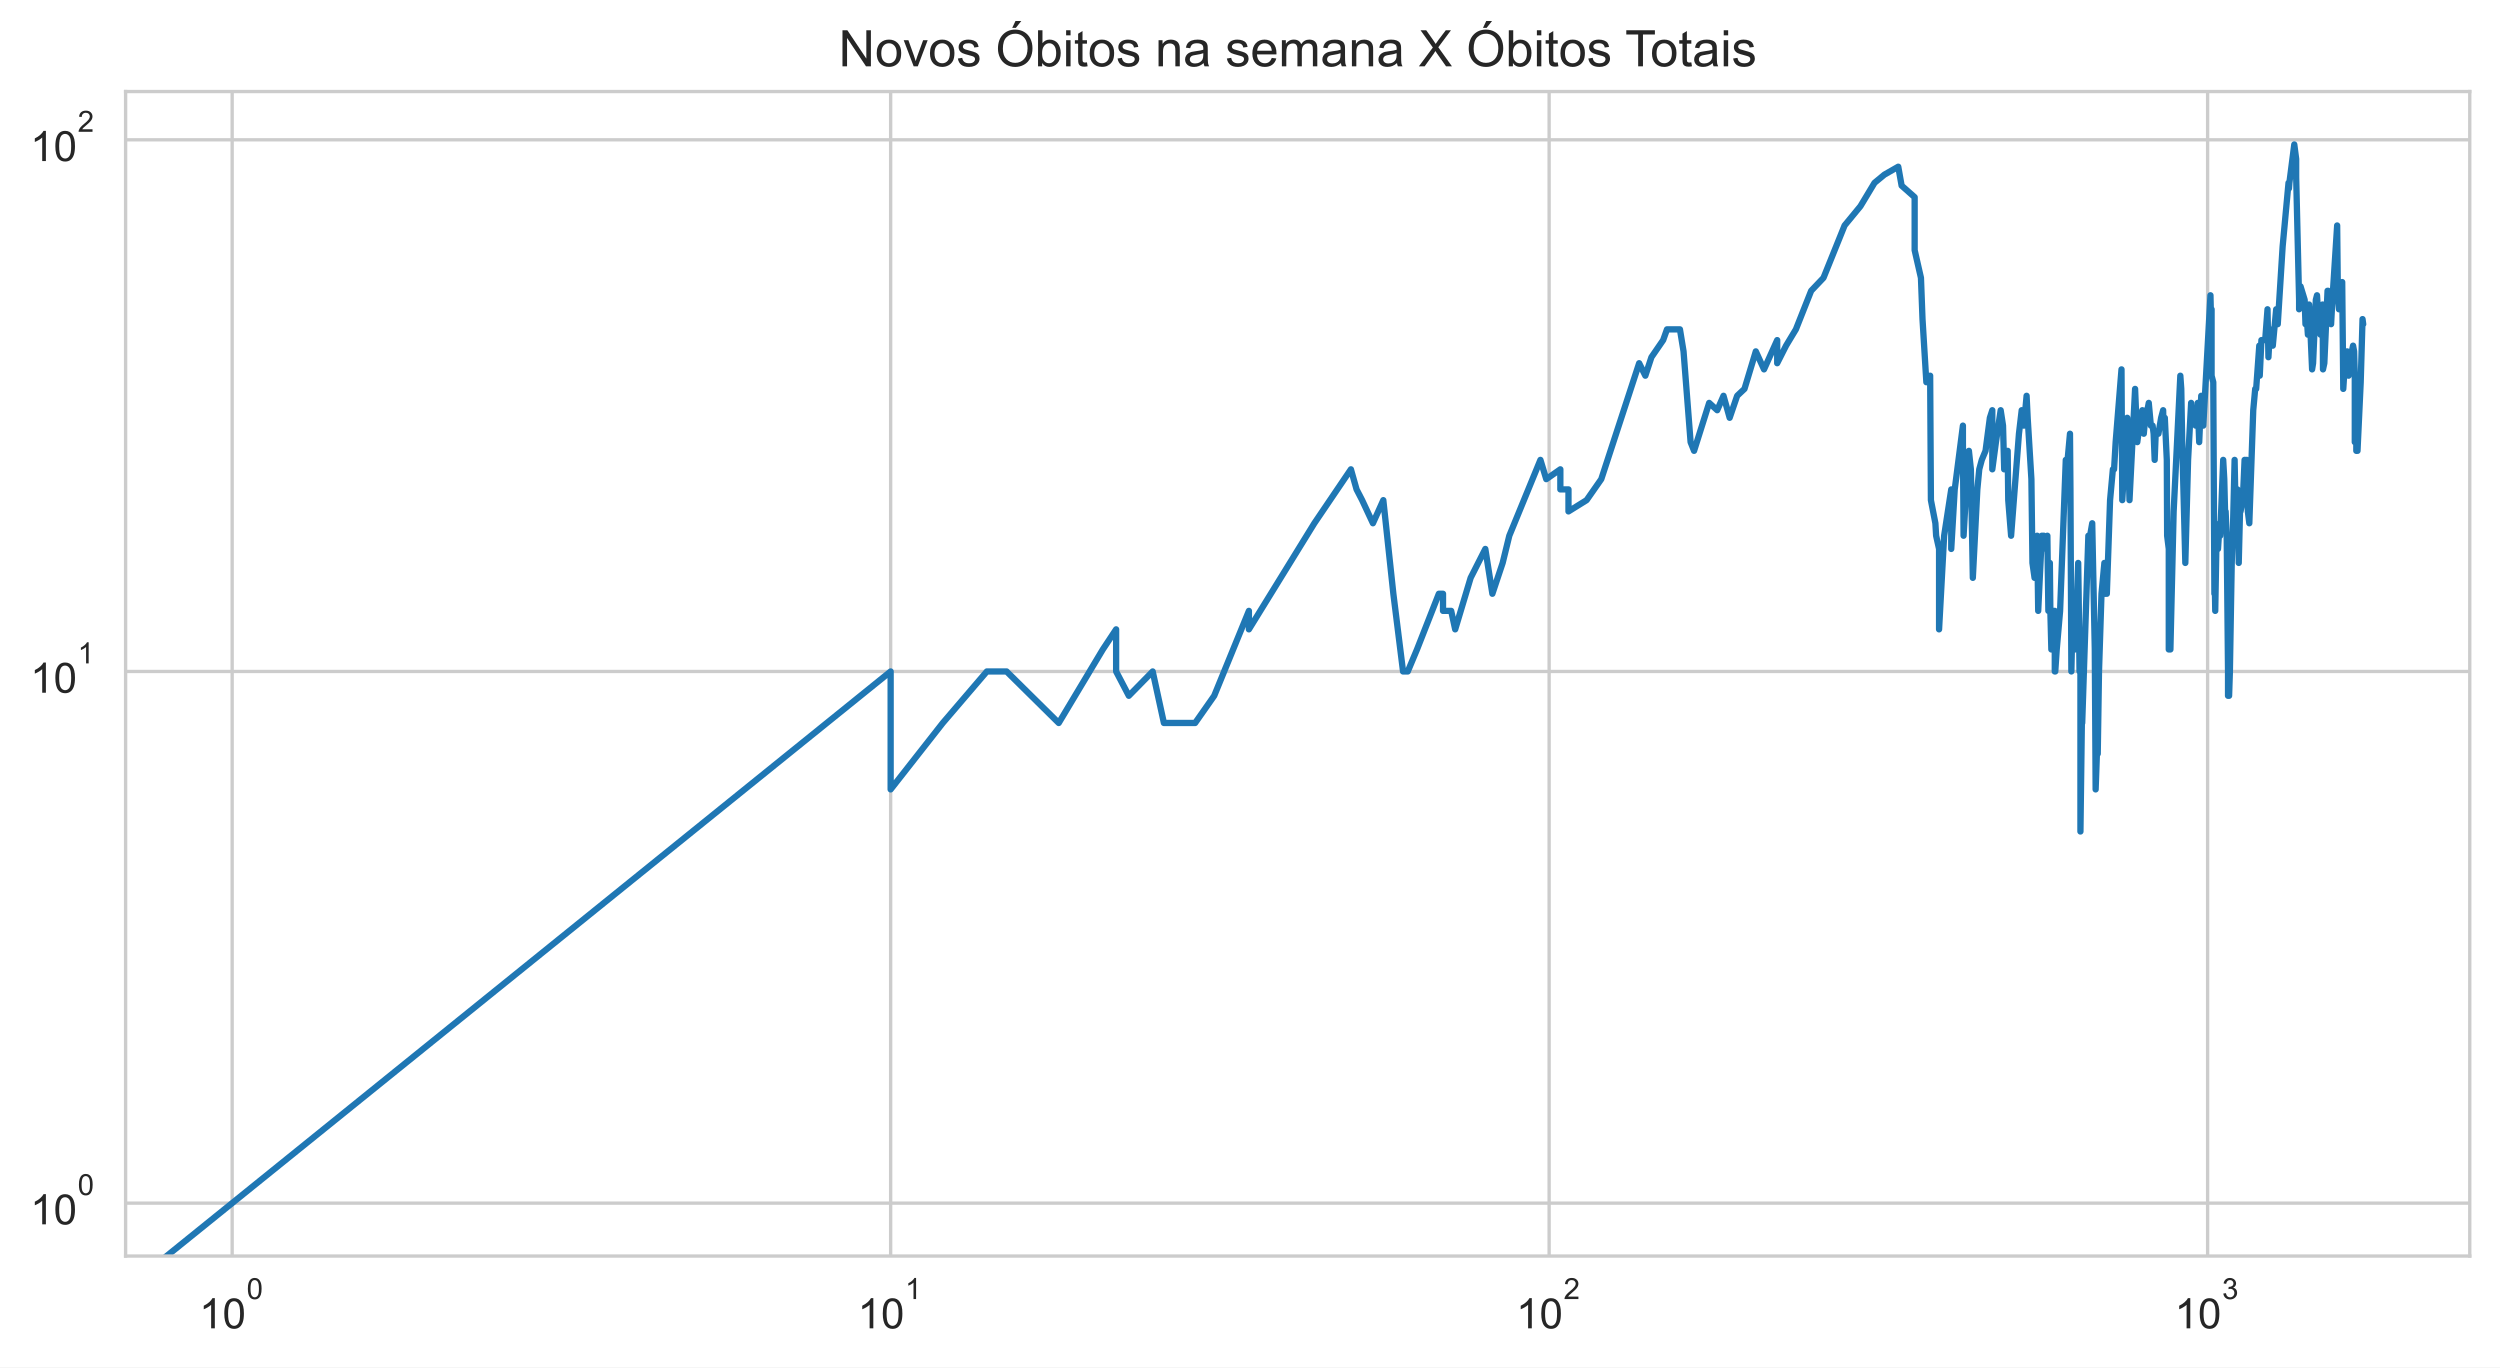
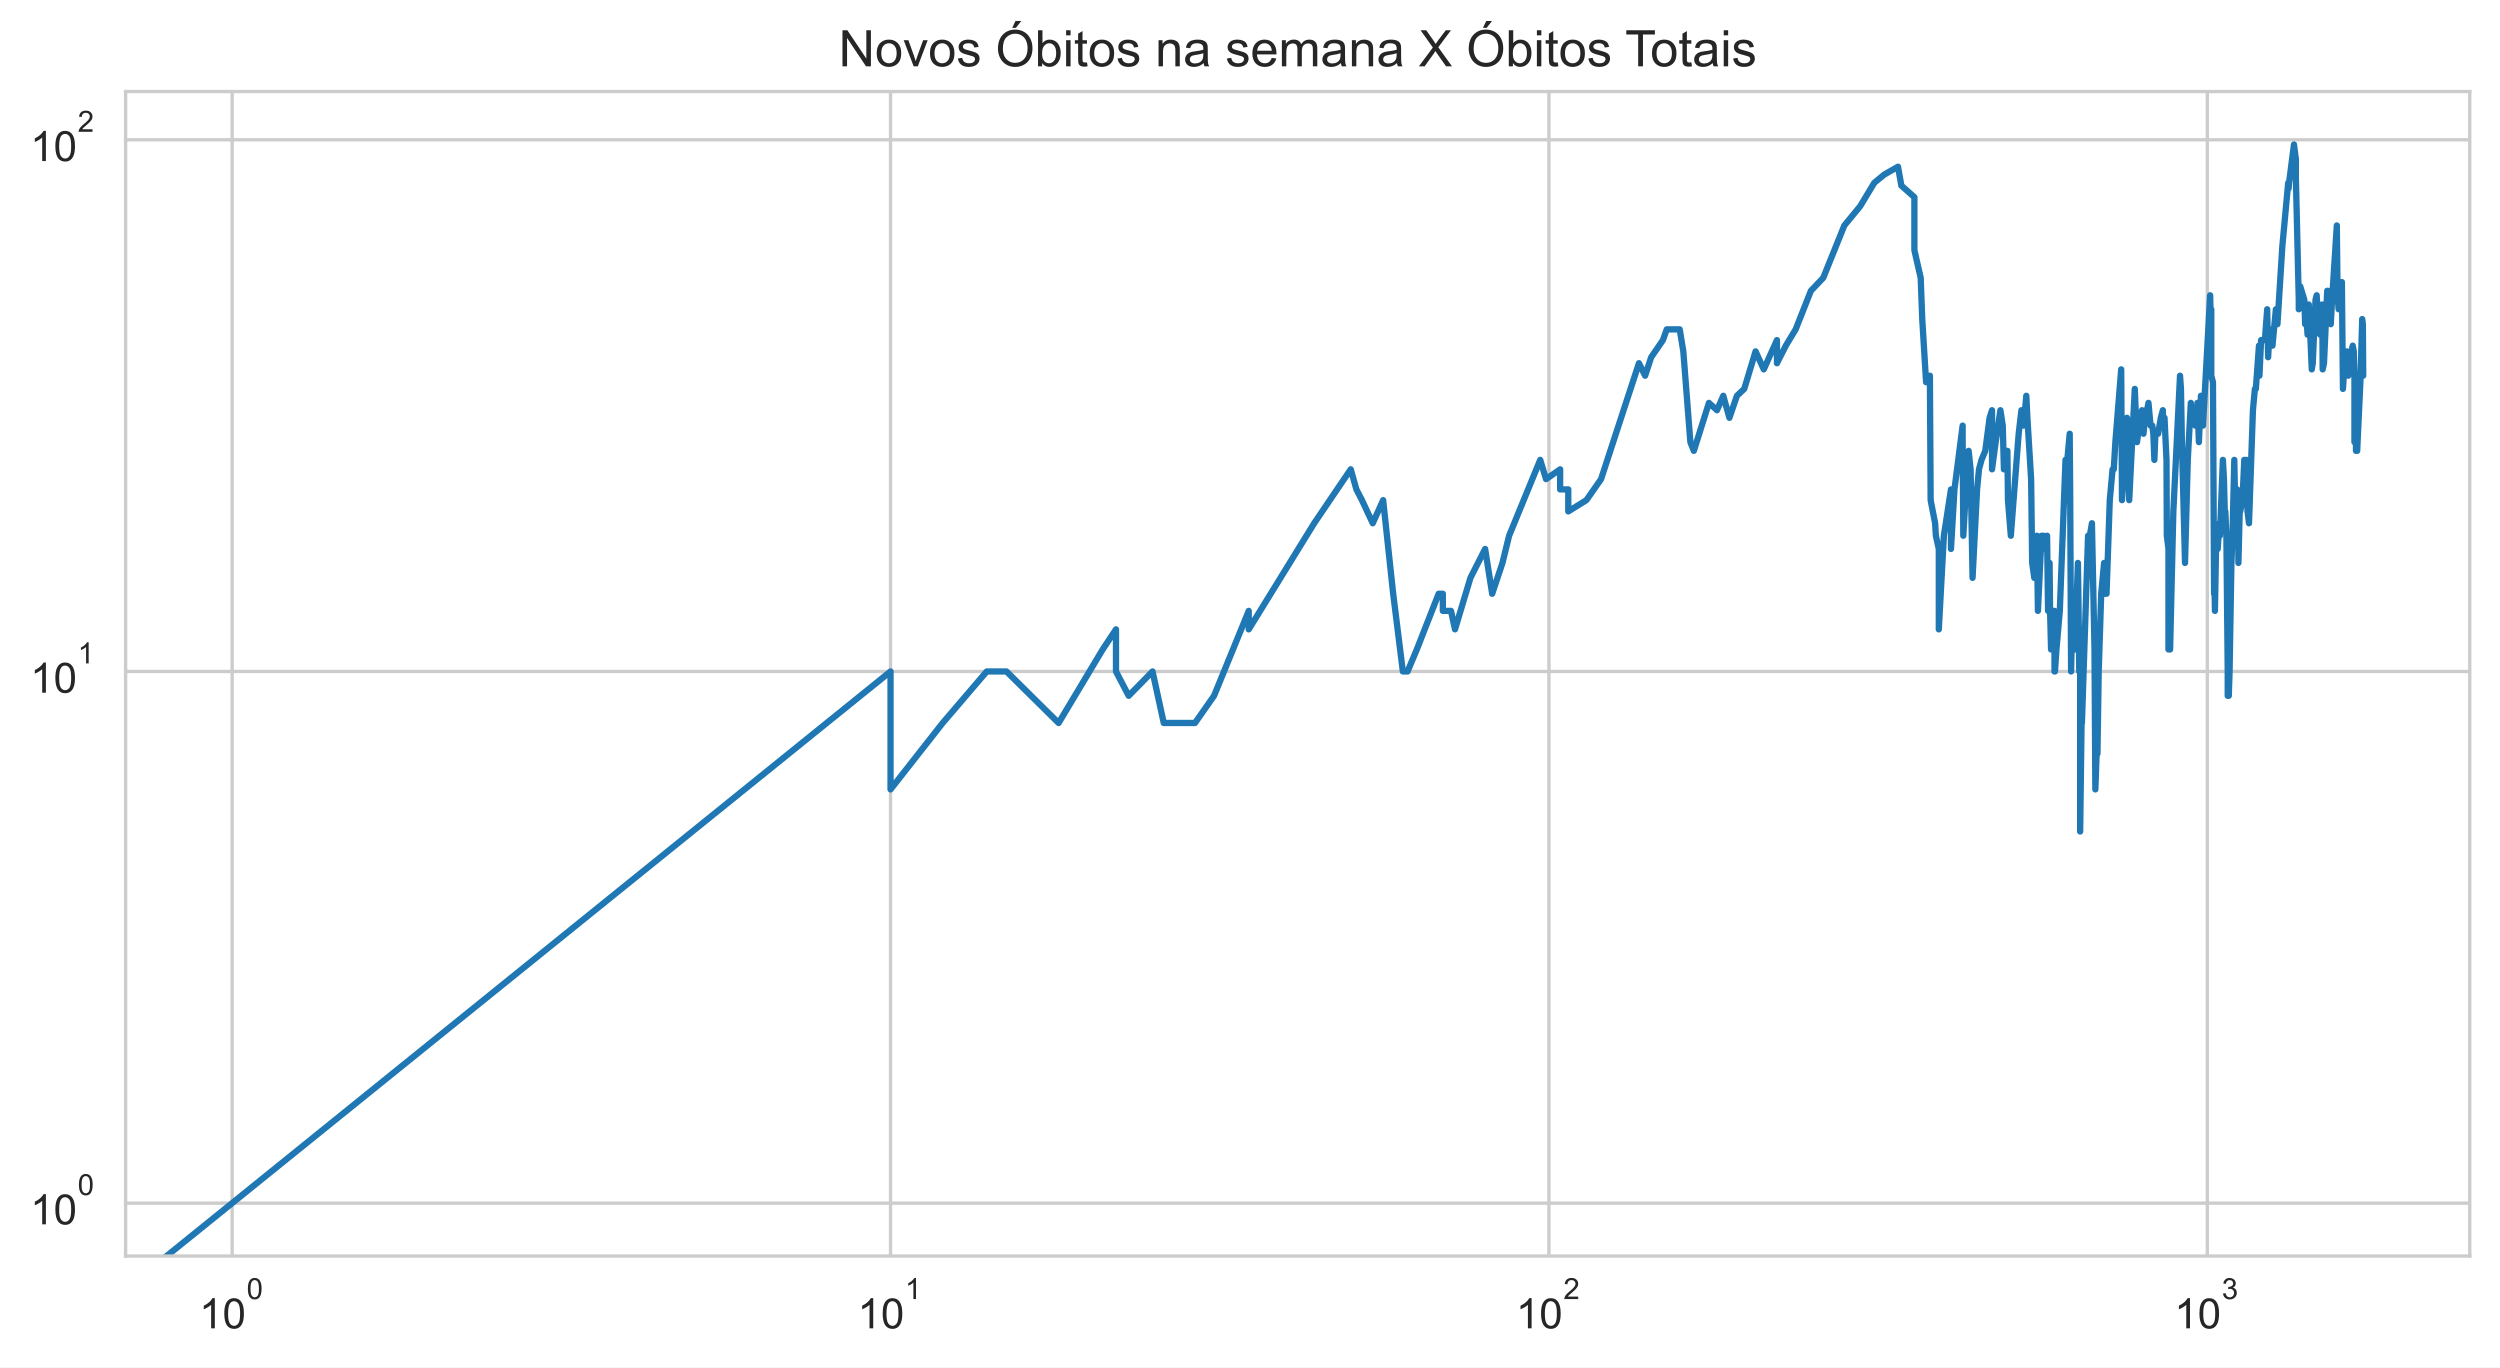
<svg xmlns="http://www.w3.org/2000/svg" xmlns:xlink="http://www.w3.org/1999/xlink" height="325.489pt" version="1.1" viewBox="0 0 595.1 325.489" width="595.1pt">
  <defs>
    <style type="text/css">*{stroke-linecap:butt;stroke-linejoin:round;}</style>
  </defs>
  <g id="figure_1">
    <g id="patch_1">
      <path d="M 0 325.489  L 595.1 325.489  L 595.1 0  L 0 0  z " style="fill:#ffffff;" />
    </g>
    <g id="axes_1">
      <g id="patch_2">
        <path d="M 29.9 298.989  L 587.9 298.989  L 587.9 21.789  L 29.9 21.789  z " style="fill:#ffffff;" />
      </g>
      <g id="matplotlib.axis_1">
        <g id="xtick_1">
          <g id="line2d_1">
-             <path clip-path="url(#pc58e408b9f)" d="M 55.264 298.989  L 55.264 21.789  " style="fill:none;stroke:#cccccc;stroke-linecap:round;stroke-width:0.8;" />
+             <path clip-path="url(#p40504dd8f9)" d="M 55.264 298.989  L 55.264 21.789  " style="fill:none;stroke:#cccccc;stroke-linecap:round;stroke-width:0.8;" />
          </g>
          <g id="text_1">
            <g style="fill:#262626;" transform="translate(47.41364 316.3019)scale(0.1 -0.1)">
              <defs>
                <path d="M 2384 0  L 1822 0  L 1822 3584  Q 1619 3391 1289 3197  Q 959 3003 697 2906  L 697 3450  Q 1169 3672 1522 3987  Q 1875 4303 2022 4600  L 2384 4600  L 2384 0  z " id="ArialMT-31" transform="scale(0.015625)" />
                <path d="M 266 2259  Q 266 3072 433 3567  Q 600 4063 929 4331  Q 1259 4600 1759 4600  Q 2128 4600 2406 4451  Q 2684 4303 2865 4023  Q 3047 3744 3150 3342  Q 3253 2941 3253 2259  Q 3253 1453 3087 958  Q 2922 463 2592 192  Q 2263 -78 1759 -78  Q 1097 -78 719 397  Q 266 969 266 2259  z M 844 2259  Q 844 1131 1108 757  Q 1372 384 1759 384  Q 2147 384 2411 759  Q 2675 1134 2675 2259  Q 2675 3391 2411 3762  Q 2147 4134 1753 4134  Q 1366 4134 1134 3806  Q 844 3388 844 2259  z " id="ArialMT-30" transform="scale(0.015625)" />
              </defs>
              <use transform="translate(0 0.99375)" xlink:href="#ArialMT-31" />
              <use transform="translate(55.61523 0.99375)" xlink:href="#ArialMT-30" />
              <use transform="translate(112.9728 70.6875)scale(0.7)" xlink:href="#ArialMT-30" />
            </g>
          </g>
        </g>
        <g id="xtick_2">
          <g id="line2d_2">
-             <path clip-path="url(#pc58e408b9f)" d="M 212.009 298.989  L 212.009 21.789  " style="fill:none;stroke:#cccccc;stroke-linecap:round;stroke-width:0.8;" />
+             <path clip-path="url(#p40504dd8f9)" d="M 211.985 298.989  L 211.985 21.789  " style="fill:none;stroke:#cccccc;stroke-linecap:round;stroke-width:0.8;" />
          </g>
          <g id="text_2">
-             <g style="fill:#262626;" transform="translate(204.159 316.3019)scale(0.1 -0.1)">
+             <g style="fill:#262626;" transform="translate(204.1346 316.3019)scale(0.1 -0.1)">
              <use transform="translate(0 0.99375)" xlink:href="#ArialMT-31" />
              <use transform="translate(55.61523 0.99375)" xlink:href="#ArialMT-30" />
              <use transform="translate(112.9728 70.6875)scale(0.7)" xlink:href="#ArialMT-31" />
            </g>
          </g>
        </g>
        <g id="xtick_3">
          <g id="line2d_3">
-             <path clip-path="url(#pc58e408b9f)" d="M 368.754 298.989  L 368.754 21.789  " style="fill:none;stroke:#cccccc;stroke-linecap:round;stroke-width:0.8;" />
+             <path clip-path="url(#p40504dd8f9)" d="M 368.706 298.989  L 368.706 21.789  " style="fill:none;stroke:#cccccc;stroke-linecap:round;stroke-width:0.8;" />
          </g>
          <g id="text_3">
-             <g style="fill:#262626;" transform="translate(360.9044 316.3019)scale(0.1 -0.1)">
+             <g style="fill:#262626;" transform="translate(360.8556 316.3019)scale(0.1 -0.1)">
              <defs>
                <path d="M 3222 541  L 3222 0  L 194 0  Q 188 203 259 391  Q 375 700 629 1000  Q 884 1300 1366 1694  Q 2113 2306 2375 2664  Q 2638 3022 2638 3341  Q 2638 3675 2398 3904  Q 2159 4134 1775 4134  Q 1369 4134 1125 3890  Q 881 3647 878 3216  L 300 3275  Q 359 3922 746 4261  Q 1134 4600 1788 4600  Q 2447 4600 2831 4234  Q 3216 3869 3216 3328  Q 3216 3053 3103 2787  Q 2991 2522 2730 2228  Q 2469 1934 1863 1422  Q 1356 997 1212 845  Q 1069 694 975 541  L 3222 541  z " id="ArialMT-32" transform="scale(0.015625)" />
              </defs>
              <use transform="translate(0 0.99375)" xlink:href="#ArialMT-31" />
              <use transform="translate(55.61523 0.99375)" xlink:href="#ArialMT-30" />
              <use transform="translate(112.9728 70.6875)scale(0.7)" xlink:href="#ArialMT-32" />
            </g>
          </g>
        </g>
        <g id="xtick_4">
          <g id="line2d_4">
-             <path clip-path="url(#pc58e408b9f)" d="M 525.5 298.989  L 525.5 21.789  " style="fill:none;stroke:#cccccc;stroke-linecap:round;stroke-width:0.8;" />
+             <path clip-path="url(#p40504dd8f9)" d="M 525.427 298.989  L 525.427 21.789  " style="fill:none;stroke:#cccccc;stroke-linecap:round;stroke-width:0.8;" />
          </g>
          <g id="text_4">
-             <g style="fill:#262626;" transform="translate(517.6497 316.3019)scale(0.1 -0.1)">
+             <g style="fill:#262626;" transform="translate(517.5765 316.3019)scale(0.1 -0.1)">
              <defs>
                <path d="M 269 1209  L 831 1284  Q 928 806 1161 595  Q 1394 384 1728 384  Q 2125 384 2398 659  Q 2672 934 2672 1341  Q 2672 1728 2419 1979  Q 2166 2231 1775 2231  Q 1616 2231 1378 2169  L 1441 2663  Q 1497 2656 1531 2656  Q 1891 2656 2178 2843  Q 2466 3031 2466 3422  Q 2466 3731 2256 3934  Q 2047 4138 1716 4138  Q 1388 4138 1169 3931  Q 950 3725 888 3313  L 325 3413  Q 428 3978 793 4289  Q 1159 4600 1703 4600  Q 2078 4600 2393 4439  Q 2709 4278 2876 4000  Q 3044 3722 3044 3409  Q 3044 3113 2884 2869  Q 2725 2625 2413 2481  Q 2819 2388 3044 2092  Q 3269 1797 3269 1353  Q 3269 753 2831 336  Q 2394 -81 1725 -81  Q 1122 -81 723 278  Q 325 638 269 1209  z " id="ArialMT-33" transform="scale(0.015625)" />
              </defs>
              <use transform="translate(0 0.99375)" xlink:href="#ArialMT-31" />
              <use transform="translate(55.61523 0.99375)" xlink:href="#ArialMT-30" />
              <use transform="translate(112.9728 70.6875)scale(0.7)" xlink:href="#ArialMT-33" />
            </g>
          </g>
        </g>
        <g id="xtick_5" />
        <g id="xtick_6" />
        <g id="xtick_7" />
        <g id="xtick_8" />
        <g id="xtick_9" />
        <g id="xtick_10" />
        <g id="xtick_11" />
        <g id="xtick_12" />
        <g id="xtick_13" />
        <g id="xtick_14" />
        <g id="xtick_15" />
        <g id="xtick_16" />
        <g id="xtick_17" />
        <g id="xtick_18" />
        <g id="xtick_19" />
        <g id="xtick_20" />
        <g id="xtick_21" />
        <g id="xtick_22" />
        <g id="xtick_23" />
        <g id="xtick_24" />
        <g id="xtick_25" />
        <g id="xtick_26" />
        <g id="xtick_27" />
        <g id="xtick_28" />
        <g id="xtick_29" />
        <g id="xtick_30" />
        <g id="xtick_31" />
        <g id="xtick_32" />
      </g>
      <g id="matplotlib.axis_2">
        <g id="ytick_1">
          <g id="line2d_5">
-             <path clip-path="url(#pc58e408b9f)" d="M 29.9 286.389  L 587.9 286.389  " style="fill:none;stroke:#cccccc;stroke-linecap:round;stroke-width:0.8;" />
+             <path clip-path="url(#p40504dd8f9)" d="M 29.9 286.389  L 587.9 286.389  " style="fill:none;stroke:#cccccc;stroke-linecap:round;stroke-width:0.8;" />
          </g>
          <g id="text_5">
            <g style="fill:#262626;" transform="translate(7.2 291.5456)scale(0.1 -0.1)">
              <use transform="translate(0 0.99375)" xlink:href="#ArialMT-31" />
              <use transform="translate(55.61523 0.99375)" xlink:href="#ArialMT-30" />
              <use transform="translate(112.9728 70.6875)scale(0.7)" xlink:href="#ArialMT-30" />
            </g>
          </g>
        </g>
        <g id="ytick_2">
          <g id="line2d_6">
-             <path clip-path="url(#pc58e408b9f)" d="M 29.9 159.834  L 587.9 159.834  " style="fill:none;stroke:#cccccc;stroke-linecap:round;stroke-width:0.8;" />
+             <path clip-path="url(#p40504dd8f9)" d="M 29.9 159.834  L 587.9 159.834  " style="fill:none;stroke:#cccccc;stroke-linecap:round;stroke-width:0.8;" />
          </g>
          <g id="text_6">
            <g style="fill:#262626;" transform="translate(7.2 164.9904)scale(0.1 -0.1)">
              <use transform="translate(0 0.99375)" xlink:href="#ArialMT-31" />
              <use transform="translate(55.61523 0.99375)" xlink:href="#ArialMT-30" />
              <use transform="translate(112.9728 70.6875)scale(0.7)" xlink:href="#ArialMT-31" />
            </g>
          </g>
        </g>
        <g id="ytick_3">
          <g id="line2d_7">
-             <path clip-path="url(#pc58e408b9f)" d="M 29.9 33.279  L 587.9 33.279  " style="fill:none;stroke:#cccccc;stroke-linecap:round;stroke-width:0.8;" />
+             <path clip-path="url(#p40504dd8f9)" d="M 29.9 33.279  L 587.9 33.279  " style="fill:none;stroke:#cccccc;stroke-linecap:round;stroke-width:0.8;" />
          </g>
          <g id="text_7">
            <g style="fill:#262626;" transform="translate(7.2 38.43524)scale(0.1 -0.1)">
              <use transform="translate(0 0.99375)" xlink:href="#ArialMT-31" />
              <use transform="translate(55.61523 0.99375)" xlink:href="#ArialMT-30" />
              <use transform="translate(112.9728 70.6875)scale(0.7)" xlink:href="#ArialMT-32" />
            </g>
          </g>
        </g>
        <g id="ytick_4" />
        <g id="ytick_5" />
        <g id="ytick_6" />
        <g id="ytick_7" />
        <g id="ytick_8" />
        <g id="ytick_9" />
        <g id="ytick_10" />
        <g id="ytick_11" />
        <g id="ytick_12" />
        <g id="ytick_13" />
        <g id="ytick_14" />
        <g id="ytick_15" />
        <g id="ytick_16" />
        <g id="ytick_17" />
        <g id="ytick_18" />
        <g id="ytick_19" />
        <g id="ytick_20" />
        <g id="ytick_21" />
      </g>
      <g id="line2d_8">
-         <path clip-path="url(#pc58e408b9f)" d="M 5.598 326.489  L 212.009 159.834  L 212.009 187.91  L 224.42 172.099  L 234.914 159.834  L 234.914 159.834  L 239.61 159.834  L 252.022 172.099  L 262.515 154.596  L 265.682 149.813  L 265.682 159.834  L 268.708 165.625  L 268.708 165.625  L 274.384 159.834  L 277.054 172.099  L 284.488 172.099  L 289.028 165.625  L 297.289 145.414  L 297.289 149.813  L 297.289 149.813  L 312.867 124.556  L 321.569 111.716  L 322.917 116.499  L 324.239 119.056  L 326.808 124.556  L 329.284 119.056  L 331.673 141.341  L 333.981 159.834  L 335.106 159.834  L 337.302 154.596  L 342.501 141.341  L 343.495 141.341  L 343.495 145.414  L 345.44 145.414  L 346.392 149.813  L 350.072 137.549  L 353.564 130.67  L 355.245 141.341  L 357.691 134.002  L 359.274 127.528  L 366.681 109.473  L 368.07 114.056  L 371.424 111.716  L 371.424 116.499  L 373.36 116.499  L 373.36 121.737  L 377.674 119.056  L 381.166 114.056  L 390.185 86.46  L 391.659 89.431  L 393.103 85.032  L 395.901 80.959  L 396.808 78.402  L 399.893 78.402  L 400.749 83.64  L 402.43 105.243  L 403.255 107.317  L 406.849 95.905  L 408.767 97.65  L 410.263 94.214  L 411.727 99.452  L 413.514 94.214  L 415.255 92.573  L 417.952 83.64  L 419.906 87.925  L 423.044 80.959  L 423.044 86.46  L 425.157 82.283  L 427.494 78.402  L 431.13 69.22  L 434.061 66.137  L 439.087 53.673  L 442.857 49.091  L 442.857 49.091  L 446.211 43.52  L 448.57 41.569  L 451.861 39.684  L 452.659 44.186  L 455.763 46.935  L 455.763 59.553  L 455.763 59.553  L 457.263 66.137  L 457.633 75.959  L 458.549 90.98  L 459.453 89.431  L 459.633 119.056  L 459.633 119.056  L 460.699 124.556  L 460.875 127.528  L 461.575 130.67  L 461.575 149.813  L 462.783 127.528  L 462.783 127.528  L 464.473 116.499  L 464.473 130.67  L 465.302 116.499  L 467.251 101.315  L 467.251 105.243  L 467.251 105.243  L 467.411 127.528  L 467.889 119.056  L 468.678 107.317  L 469.147 111.716  L 469.613 137.549  L 470.687 116.499  L 470.687 116.499  L 471.142 111.716  L 471.745 109.473  L 472.639 107.317  L 473.667 99.452  L 474.247 97.65  L 474.247 111.716  L 474.247 111.716  L 475.109 105.243  L 476.241 97.65  L 476.8 101.315  L 477.078 111.716  L 477.768 109.473  L 477.768 109.473  L 477.905 107.317  L 478.042 119.056  L 478.722 127.528  L 480.591 103.244  L 481.246 97.65  L 481.766 99.452  L 481.766 99.452  L 481.766 101.315  L 482.41 94.214  L 482.665 99.452  L 483.554 114.056  L 483.805 134.002  L 483.805 134.002  L 484.306 137.549  L 484.926 127.528  L 485.173 145.414  L 486.029 127.528  L 486.029 127.528  L 486.514 127.528  L 486.995 130.67  L 487.354 127.528  L 487.592 145.414  L 487.947 134.002  L 488.065 145.414  L 488.301 154.596  L 488.886 145.414  L 488.886 149.813  L 489.119 145.414  L 489.119 159.834  L 489.235 159.834  L 489.582 154.596  L 490.385 145.414  L 491.739 109.473  L 491.963 109.473  L 491.963 109.473  L 491.963 111.716  L 492.738 103.244  L 492.848 116.499  L 493.068 159.834  L 493.068 159.834  L 493.287 149.813  L 493.939 154.596  L 494.155 149.813  L 494.693 134.002  L 494.8 141.341  L 495.013 159.834  L 495.226 159.834  L 495.226 197.931  L 495.649 165.625  L 495.649 172.099  L 497.111 127.528  L 497.42 130.67  L 497.42 130.67  L 497.523 127.528  L 498.034 124.556  L 498.643 154.596  L 498.845 187.91  L 499.146 179.438  L 499.346 179.438  L 499.646 159.834  L 500.24 141.341  L 500.927 134.002  L 500.927 141.341  L 501.025 141.341  L 501.511 141.341  L 502.281 119.056  L 502.948 111.716  L 503.232 111.716  L 503.232 111.716  L 503.608 105.243  L 505.002 87.925  L 505.186 119.056  L 505.186 119.056  L 506.368 99.452  L 506.907 119.056  L 508.236 92.573  L 508.236 92.573  L 508.76 105.243  L 509.539 99.452  L 509.968 97.65  L 510.31 103.244  L 510.818 97.65  L 510.818 99.452  L 510.818 99.452  L 511.491 95.905  L 511.99 101.315  L 512.404 101.315  L 512.651 103.244  L 512.898 109.473  L 513.143 103.244  L 513.793 103.244  L 514.436 99.452  L 514.915 97.65  L 514.995 101.315  L 515.312 99.452  L 515.785 109.473  L 515.863 127.528  L 516.254 130.67  L 516.254 154.596  L 516.254 154.596  L 516.643 154.596  L 517.414 121.737  L 519.005 89.431  L 519.005 89.431  L 519.229 92.573  L 519.453 105.243  L 520.193 134.002  L 520.852 109.473  L 520.852 109.473  L 521.577 95.905  L 521.649 99.452  L 522.437 97.65  L 522.65 101.315  L 523.145 95.905  L 523.145 95.905  L 523.496 105.243  L 523.985 94.214  L 524.471 101.315  L 526.177 70.288  L 526.312 75.959  L 526.446 73.62  L 526.446 73.62  L 526.446 89.431  L 526.848 90.98  L 527.114 141.341  L 527.247 141.341  L 527.313 145.414  L 527.313 145.414  L 527.578 130.67  L 527.973 130.67  L 528.366 124.556  L 528.496 124.556  L 528.496 127.528  L 528.496 127.528  L 529.209 109.473  L 529.466 114.056  L 529.723 124.556  L 529.787 121.737  L 529.787 121.737  L 530.042 127.528  L 530.36 159.834  L 530.36 165.625  L 530.36 165.625  L 530.613 165.625  L 530.802 159.834  L 531.241 134.002  L 531.491 127.528  L 531.926 109.473  L 531.926 109.473  L 532.112 119.056  L 532.604 116.499  L 532.788 119.056  L 532.91 134.002  L 532.91 134.002  L 533.214 121.737  L 533.336 121.737  L 533.88 119.056  L 534.3 109.473  L 534.419 109.473  L 534.419 109.473  L 534.539 116.499  L 534.836 109.473  L 535.073 121.737  L 535.427 124.556  L 536.362 97.65  L 536.825 92.573  L 537.055 92.573  L 537.797 82.283  L 537.911 89.431  L 538.307 80.959  L 539.203 80.959  L 539.758 73.62  L 539.978 85.032  L 540.362 78.402  L 540.581 80.959  L 540.581 82.283  L 541.016 82.283  L 541.824 73.62  L 542.198 77.167  L 543.36 58.673  L 544.759 43.52  L 544.862 44.861  L 544.964 43.52  L 546.13 34.389  L 546.581 37.862  L 546.581 42.211  L 547.277 71.376  L 547.277 73.62  L 547.622 68.173  L 548.599 71.376  L 548.793 77.167  L 548.889 74.777  L 549.13 75.959  L 549.37 79.665  L 549.657 72.486  L 549.848 75.959  L 550.37 87.925  L 550.605 86.46  L 551.261 71.376  L 551.54 70.288  L 551.957 77.167  L 552.371 79.665  L 552.874 72.486  L 552.965 87.925  L 553.283 86.46  L 554.048 69.22  L 554.182 69.22  L 554.271 70.288  L 554.671 70.288  L 554.893 77.167  L 555.201 71.376  L 556.336 53.673  L 556.509 70.288  L 556.767 73.62  L 557.025 72.486  L 557.537 67.146  L 557.792 92.573  L 558.088 87.925  L 558.172 85.032  L 558.424 85.032  L 558.717 83.64  L 559.051 89.431  L 559.424 85.032  L 559.589 87.925  L 559.836 83.64  L 560.124 82.283  L 560.369 83.64  L 560.532 89.431  L 560.532 105.243  L 560.735 103.244  L 560.897 99.452  L 560.897 107.317  L 561.18 107.317  L 561.941 90.98  L 562.378 75.959  L 562.536 77.167  L 562.536 77.167  " style="fill:none;stroke:#1f77b4;stroke-linecap:round;stroke-width:1.5;" />
+         <path clip-path="url(#p40504dd8f9)" d="M 5.605 326.489  L 211.985 159.834  L 211.985 187.91  L 224.394 172.099  L 234.886 159.834  L 234.886 159.834  L 239.582 159.834  L 251.991 172.099  L 262.483 154.596  L 265.649 149.813  L 265.649 159.834  L 268.675 165.625  L 268.675 165.625  L 274.35 159.834  L 277.02 172.099  L 284.452 172.099  L 288.991 165.625  L 297.251 145.414  L 297.251 149.813  L 297.251 149.813  L 312.827 124.556  L 321.528 111.716  L 322.876 116.499  L 324.197 119.056  L 326.766 124.556  L 329.241 119.056  L 331.63 141.341  L 333.937 159.834  L 335.062 159.834  L 337.258 154.596  L 342.456 141.341  L 343.45 141.341  L 343.45 145.414  L 345.395 145.414  L 346.347 149.813  L 350.027 137.549  L 353.518 130.67  L 355.198 141.341  L 357.644 134.002  L 359.227 127.528  L 366.632 109.473  L 368.022 114.056  L 371.375 111.716  L 371.375 116.499  L 373.311 116.499  L 373.311 121.737  L 377.624 119.056  L 381.115 114.056  L 390.133 86.46  L 391.607 89.431  L 393.05 85.032  L 395.847 80.959  L 396.755 78.402  L 399.839 78.402  L 400.695 83.64  L 402.376 105.243  L 403.201 107.317  L 406.795 95.905  L 408.712 97.65  L 410.208 94.214  L 411.672 99.452  L 413.458 94.214  L 415.199 92.573  L 417.895 83.64  L 419.849 87.925  L 422.986 80.959  L 422.986 86.46  L 425.099 82.283  L 427.437 78.402  L 431.071 69.22  L 434.002 66.137  L 439.027 53.673  L 442.796 49.091  L 442.796 49.091  L 446.15 43.52  L 448.508 41.569  L 451.799 39.684  L 452.597 44.186  L 455.701 46.935  L 455.701 59.553  L 455.701 59.553  L 457.201 66.137  L 457.57 75.959  L 458.487 90.98  L 459.39 89.431  L 459.57 119.056  L 459.57 119.056  L 460.636 124.556  L 460.812 127.528  L 461.512 130.67  L 461.512 149.813  L 462.72 127.528  L 462.72 127.528  L 464.409 116.499  L 464.409 130.67  L 465.238 116.499  L 467.187 101.315  L 467.187 105.243  L 467.187 105.243  L 467.347 127.528  L 467.825 119.056  L 468.614 107.317  L 469.082 111.716  L 469.548 137.549  L 470.622 116.499  L 470.622 116.499  L 471.078 111.716  L 471.68 109.473  L 472.574 107.317  L 473.602 99.452  L 474.182 97.65  L 474.182 111.716  L 474.182 111.716  L 475.044 105.243  L 476.176 97.65  L 476.735 101.315  L 477.013 111.716  L 477.702 109.473  L 477.702 109.473  L 477.839 107.317  L 477.976 119.056  L 478.656 127.528  L 480.525 103.244  L 481.18 97.65  L 481.699 99.452  L 481.699 99.452  L 481.699 101.315  L 482.343 94.214  L 482.599 99.452  L 483.487 114.056  L 483.739 134.002  L 483.739 134.002  L 484.239 137.549  L 484.86 127.528  L 485.106 145.414  L 485.962 127.528  L 485.962 127.528  L 486.447 127.528  L 486.928 130.67  L 487.286 127.528  L 487.524 145.414  L 487.88 134.002  L 487.998 145.414  L 488.233 154.596  L 488.819 145.414  L 488.819 149.813  L 489.051 145.414  L 489.051 159.834  L 489.167 159.834  L 489.514 154.596  L 490.317 145.414  L 491.672 109.473  L 491.895 109.473  L 491.895 109.473  L 491.895 111.716  L 492.67 103.244  L 492.78 116.499  L 493 159.834  L 493 159.834  L 493.219 149.813  L 493.871 154.596  L 494.087 149.813  L 494.624 134.002  L 494.731 141.341  L 494.944 159.834  L 495.157 159.834  L 495.157 197.931  L 495.581 165.625  L 495.581 172.099  L 497.042 127.528  L 497.351 130.67  L 497.351 130.67  L 497.454 127.528  L 497.965 124.556  L 498.574 154.596  L 498.776 187.91  L 499.077 179.438  L 499.277 179.438  L 499.576 159.834  L 500.171 141.341  L 500.858 134.002  L 500.858 141.341  L 500.955 141.341  L 501.441 141.341  L 502.211 119.056  L 502.878 111.716  L 503.162 111.716  L 503.162 111.716  L 503.539 105.243  L 504.932 87.925  L 505.116 119.056  L 505.116 119.056  L 506.298 99.452  L 506.837 119.056  L 508.166 92.573  L 508.166 92.573  L 508.69 105.243  L 509.469 99.452  L 509.898 97.65  L 510.239 103.244  L 510.747 97.65  L 510.747 99.452  L 510.747 99.452  L 511.42 95.905  L 511.919 101.315  L 512.333 101.315  L 512.58 103.244  L 512.826 109.473  L 513.072 103.244  L 513.721 103.244  L 514.365 99.452  L 514.844 97.65  L 514.923 101.315  L 515.24 99.452  L 515.713 109.473  L 515.791 127.528  L 516.182 130.67  L 516.182 154.596  L 516.182 154.596  L 516.571 154.596  L 517.342 121.737  L 518.933 89.431  L 518.933 89.431  L 519.157 92.573  L 519.38 105.243  L 520.12 134.002  L 520.779 109.473  L 520.779 109.473  L 521.504 95.905  L 521.576 99.452  L 522.364 97.65  L 522.577 101.315  L 523.072 95.905  L 523.072 95.905  L 523.424 105.243  L 523.912 94.214  L 524.398 101.315  L 526.104 70.288  L 526.238 75.959  L 526.373 73.62  L 526.373 73.62  L 526.373 89.431  L 526.774 90.98  L 527.041 141.341  L 527.174 141.341  L 527.24 145.414  L 527.24 145.414  L 527.504 130.67  L 527.899 130.67  L 528.292 124.556  L 528.422 124.556  L 528.422 127.528  L 528.422 127.528  L 529.135 109.473  L 529.393 114.056  L 529.649 124.556  L 529.713 121.737  L 529.713 121.737  L 529.968 127.528  L 530.286 159.834  L 530.286 165.625  L 530.286 165.625  L 530.539 165.625  L 530.728 159.834  L 531.167 134.002  L 531.417 127.528  L 531.852 109.473  L 531.852 109.473  L 532.037 119.056  L 532.53 116.499  L 532.713 119.056  L 532.836 134.002  L 532.836 134.002  L 533.14 121.737  L 533.261 121.737  L 533.805 119.056  L 534.225 109.473  L 534.345 109.473  L 534.345 109.473  L 534.464 116.499  L 534.761 109.473  L 534.998 121.737  L 535.352 124.556  L 536.287 97.65  L 536.75 92.573  L 536.98 92.573  L 537.722 82.283  L 537.836 89.431  L 538.232 80.959  L 539.128 80.959  L 539.682 73.62  L 539.903 85.032  L 540.287 78.402  L 540.505 80.959  L 540.505 82.283  L 540.94 82.283  L 541.748 73.62  L 542.122 77.167  L 543.284 58.673  L 544.683 43.52  L 544.786 44.861  L 544.888 43.52  L 546.054 34.389  L 546.505 37.862  L 546.505 42.211  L 547.2 71.376  L 547.2 73.62  L 547.546 68.173  L 548.522 71.376  L 548.716 77.167  L 548.812 74.777  L 549.053 75.959  L 549.293 79.665  L 549.58 72.486  L 549.771 75.959  L 550.293 87.925  L 550.528 86.46  L 551.184 71.376  L 551.463 70.288  L 551.88 77.167  L 552.294 79.665  L 552.796 72.486  L 552.887 87.925  L 553.205 86.46  L 553.97 69.22  L 554.104 69.22  L 554.193 70.288  L 554.594 70.288  L 554.815 77.167  L 555.124 71.376  L 556.258 53.673  L 556.431 70.288  L 556.689 73.62  L 556.947 72.486  L 557.459 67.146  L 557.714 92.573  L 558.009 87.925  L 558.094 85.032  L 558.346 85.032  L 558.639 83.64  L 558.972 89.431  L 559.346 85.032  L 559.511 87.925  L 559.758 83.64  L 560.045 82.283  L 560.29 83.64  L 560.453 89.431  L 560.453 105.243  L 560.656 103.244  L 560.818 99.452  L 560.818 107.317  L 561.101 107.317  L 561.862 90.98  L 562.299 75.959  L 562.457 77.167  L 562.536 89.431  L 562.536 89.431  " style="fill:none;stroke:#1f77b4;stroke-linecap:round;stroke-width:1.5;" />
      </g>
      <g id="patch_3">
        <path d="M 29.9 298.989  L 29.9 21.789  " style="fill:none;stroke:#cccccc;stroke-linecap:square;stroke-linejoin:miter;stroke-width:0.8;" />
      </g>
      <g id="patch_4">
        <path d="M 587.9 298.989  L 587.9 21.789  " style="fill:none;stroke:#cccccc;stroke-linecap:square;stroke-linejoin:miter;stroke-width:0.8;" />
      </g>
      <g id="patch_5">
        <path d="M 29.9 298.989  L 587.9 298.989  " style="fill:none;stroke:#cccccc;stroke-linecap:square;stroke-linejoin:miter;stroke-width:0.8;" />
      </g>
      <g id="patch_6">
        <path d="M 29.9 21.789  L 587.9 21.789  " style="fill:none;stroke:#cccccc;stroke-linecap:square;stroke-linejoin:miter;stroke-width:0.8;" />
      </g>
      <g id="text_8">
        <g style="fill:#262626;" transform="translate(199.6278 15.78937)scale(0.12 -0.12)">
          <defs>
            <path d="M 488 0  L 488 4581  L 1109 4581  L 3516 984  L 3516 4581  L 4097 4581  L 4097 0  L 3475 0  L 1069 3600  L 1069 0  L 488 0  z " id="ArialMT-4e" transform="scale(0.015625)" />
            <path d="M 213 1659  Q 213 2581 725 3025  Q 1153 3394 1769 3394  Q 2453 3394 2887 2945  Q 3322 2497 3322 1706  Q 3322 1066 3130 698  Q 2938 331 2570 128  Q 2203 -75 1769 -75  Q 1072 -75 642 372  Q 213 819 213 1659  z M 791 1659  Q 791 1022 1069 705  Q 1347 388 1769 388  Q 2188 388 2466 706  Q 2744 1025 2744 1678  Q 2744 2294 2464 2611  Q 2184 2928 1769 2928  Q 1347 2928 1069 2612  Q 791 2297 791 1659  z " id="ArialMT-6f" transform="scale(0.015625)" />
            <path d="M 1344 0  L 81 3319  L 675 3319  L 1388 1331  Q 1503 1009 1600 663  Q 1675 925 1809 1294  L 2547 3319  L 3125 3319  L 1869 0  L 1344 0  z " id="ArialMT-76" transform="scale(0.015625)" />
            <path d="M 197 991  L 753 1078  Q 800 744 1014 566  Q 1228 388 1613 388  Q 2000 388 2187 545  Q 2375 703 2375 916  Q 2375 1106 2209 1216  Q 2094 1291 1634 1406  Q 1016 1563 777 1677  Q 538 1791 414 1992  Q 291 2194 291 2438  Q 291 2659 392 2848  Q 494 3038 669 3163  Q 800 3259 1026 3326  Q 1253 3394 1513 3394  Q 1903 3394 2198 3281  Q 2494 3169 2634 2976  Q 2775 2784 2828 2463  L 2278 2388  Q 2241 2644 2061 2787  Q 1881 2931 1553 2931  Q 1166 2931 1000 2803  Q 834 2675 834 2503  Q 834 2394 903 2306  Q 972 2216 1119 2156  Q 1203 2125 1616 2013  Q 2213 1853 2448 1751  Q 2684 1650 2818 1456  Q 2953 1263 2953 975  Q 2953 694 2789 445  Q 2625 197 2315 61  Q 2006 -75 1616 -75  Q 969 -75 630 194  Q 291 463 197 991  z " id="ArialMT-73" transform="scale(0.015625)" />
            <path id="ArialMT-20" transform="scale(0.015625)" />
            <path d="M 309 2231  Q 309 3372 921 4017  Q 1534 4663 2503 4663  Q 3138 4663 3647 4359  Q 4156 4056 4423 3514  Q 4691 2972 4691 2284  Q 4691 1588 4409 1038  Q 4128 488 3612 205  Q 3097 -78 2500 -78  Q 1853 -78 1343 234  Q 834 547 571 1087  Q 309 1628 309 2231  z M 934 2222  Q 934 1394 1379 917  Q 1825 441 2497 441  Q 3181 441 3623 922  Q 4066 1403 4066 2288  Q 4066 2847 3877 3264  Q 3688 3681 3323 3911  Q 2959 4141 2506 4141  Q 1863 4141 1398 3698  Q 934 3256 934 2222  z M 2118 4883  L 2533 5758  L 3271 5758  L 2583 4883  L 2118 4883  z " id="ArialMT-d3" transform="scale(0.015625)" />
            <path d="M 941 0  L 419 0  L 419 4581  L 981 4581  L 981 2947  Q 1338 3394 1891 3394  Q 2197 3394 2470 3270  Q 2744 3147 2920 2923  Q 3097 2700 3197 2384  Q 3297 2069 3297 1709  Q 3297 856 2875 390  Q 2453 -75 1863 -75  Q 1275 -75 941 416  L 941 0  z M 934 1684  Q 934 1088 1097 822  Q 1363 388 1816 388  Q 2184 388 2453 708  Q 2722 1028 2722 1663  Q 2722 2313 2464 2622  Q 2206 2931 1841 2931  Q 1472 2931 1203 2611  Q 934 2291 934 1684  z " id="ArialMT-62" transform="scale(0.015625)" />
            <path d="M 425 3934  L 425 4581  L 988 4581  L 988 3934  L 425 3934  z M 425 0  L 425 3319  L 988 3319  L 988 0  L 425 0  z " id="ArialMT-69" transform="scale(0.015625)" />
            <path d="M 1650 503  L 1731 6  Q 1494 -44 1306 -44  Q 1000 -44 831 53  Q 663 150 594 308  Q 525 466 525 972  L 525 2881  L 113 2881  L 113 3319  L 525 3319  L 525 4141  L 1084 4478  L 1084 3319  L 1650 3319  L 1650 2881  L 1084 2881  L 1084 941  Q 1084 700 1114 631  Q 1144 563 1211 522  Q 1278 481 1403 481  Q 1497 481 1650 503  z " id="ArialMT-74" transform="scale(0.015625)" />
            <path d="M 422 0  L 422 3319  L 928 3319  L 928 2847  Q 1294 3394 1984 3394  Q 2284 3394 2536 3286  Q 2788 3178 2913 3003  Q 3038 2828 3088 2588  Q 3119 2431 3119 2041  L 3119 0  L 2556 0  L 2556 2019  Q 2556 2363 2490 2533  Q 2425 2703 2258 2804  Q 2091 2906 1866 2906  Q 1506 2906 1245 2678  Q 984 2450 984 1813  L 984 0  L 422 0  z " id="ArialMT-6e" transform="scale(0.015625)" />
            <path d="M 2588 409  Q 2275 144 1986 34  Q 1697 -75 1366 -75  Q 819 -75 525 192  Q 231 459 231 875  Q 231 1119 342 1320  Q 453 1522 633 1644  Q 813 1766 1038 1828  Q 1203 1872 1538 1913  Q 2219 1994 2541 2106  Q 2544 2222 2544 2253  Q 2544 2597 2384 2738  Q 2169 2928 1744 2928  Q 1347 2928 1158 2789  Q 969 2650 878 2297  L 328 2372  Q 403 2725 575 2942  Q 747 3159 1072 3276  Q 1397 3394 1825 3394  Q 2250 3394 2515 3294  Q 2781 3194 2906 3042  Q 3031 2891 3081 2659  Q 3109 2516 3109 2141  L 3109 1391  Q 3109 606 3145 398  Q 3181 191 3288 0  L 2700 0  Q 2613 175 2588 409  z M 2541 1666  Q 2234 1541 1622 1453  Q 1275 1403 1131 1340  Q 988 1278 909 1158  Q 831 1038 831 891  Q 831 666 1001 516  Q 1172 366 1500 366  Q 1825 366 2078 508  Q 2331 650 2450 897  Q 2541 1088 2541 1459  L 2541 1666  z " id="ArialMT-61" transform="scale(0.015625)" />
            <path d="M 2694 1069  L 3275 997  Q 3138 488 2766 206  Q 2394 -75 1816 -75  Q 1088 -75 661 373  Q 234 822 234 1631  Q 234 2469 665 2931  Q 1097 3394 1784 3394  Q 2450 3394 2872 2941  Q 3294 2488 3294 1666  Q 3294 1616 3291 1516  L 816 1516  Q 847 969 1125 678  Q 1403 388 1819 388  Q 2128 388 2347 550  Q 2566 713 2694 1069  z M 847 1978  L 2700 1978  Q 2663 2397 2488 2606  Q 2219 2931 1791 2931  Q 1403 2931 1139 2672  Q 875 2413 847 1978  z " id="ArialMT-65" transform="scale(0.015625)" />
            <path d="M 422 0  L 422 3319  L 925 3319  L 925 2853  Q 1081 3097 1340 3245  Q 1600 3394 1931 3394  Q 2300 3394 2536 3241  Q 2772 3088 2869 2813  Q 3263 3394 3894 3394  Q 4388 3394 4653 3120  Q 4919 2847 4919 2278  L 4919 0  L 4359 0  L 4359 2091  Q 4359 2428 4304 2576  Q 4250 2725 4106 2815  Q 3963 2906 3769 2906  Q 3419 2906 3187 2673  Q 2956 2441 2956 1928  L 2956 0  L 2394 0  L 2394 2156  Q 2394 2531 2256 2718  Q 2119 2906 1806 2906  Q 1569 2906 1367 2781  Q 1166 2656 1075 2415  Q 984 2175 984 1722  L 984 0  L 422 0  z " id="ArialMT-6d" transform="scale(0.015625)" />
            <path d="M 28 0  L 1800 2388  L 238 4581  L 959 4581  L 1791 3406  Q 2050 3041 2159 2844  Q 2313 3094 2522 3366  L 3444 4581  L 4103 4581  L 2494 2422  L 4228 0  L 3478 0  L 2325 1634  Q 2228 1775 2125 1941  Q 1972 1691 1906 1597  L 756 0  L 28 0  z " id="ArialMT-58" transform="scale(0.015625)" />
            <path d="M 1659 0  L 1659 4041  L 150 4041  L 150 4581  L 3781 4581  L 3781 4041  L 2266 4041  L 2266 0  L 1659 0  z " id="ArialMT-54" transform="scale(0.015625)" />
          </defs>
          <use xlink:href="#ArialMT-4e" />
          <use x="72.217" xlink:href="#ArialMT-6f" />
          <use x="127.832" xlink:href="#ArialMT-76" />
          <use x="177.832" xlink:href="#ArialMT-6f" />
          <use x="233.447" xlink:href="#ArialMT-73" />
          <use x="283.447" xlink:href="#ArialMT-20" />
          <use x="311.23" xlink:href="#ArialMT-d3" />
          <use x="389.014" xlink:href="#ArialMT-62" />
          <use x="444.629" xlink:href="#ArialMT-69" />
          <use x="466.846" xlink:href="#ArialMT-74" />
          <use x="494.629" xlink:href="#ArialMT-6f" />
          <use x="550.244" xlink:href="#ArialMT-73" />
          <use x="600.244" xlink:href="#ArialMT-20" />
          <use x="628.027" xlink:href="#ArialMT-6e" />
          <use x="683.643" xlink:href="#ArialMT-61" />
          <use x="739.258" xlink:href="#ArialMT-20" />
          <use x="767.041" xlink:href="#ArialMT-73" />
          <use x="817.041" xlink:href="#ArialMT-65" />
          <use x="872.656" xlink:href="#ArialMT-6d" />
          <use x="955.957" xlink:href="#ArialMT-61" />
          <use x="1011.572" xlink:href="#ArialMT-6e" />
          <use x="1067.188" xlink:href="#ArialMT-61" />
          <use x="1122.803" xlink:href="#ArialMT-20" />
          <use x="1150.586" xlink:href="#ArialMT-58" />
          <use x="1217.285" xlink:href="#ArialMT-20" />
          <use x="1245.068" xlink:href="#ArialMT-d3" />
          <use x="1322.852" xlink:href="#ArialMT-62" />
          <use x="1378.467" xlink:href="#ArialMT-69" />
          <use x="1400.684" xlink:href="#ArialMT-74" />
          <use x="1428.467" xlink:href="#ArialMT-6f" />
          <use x="1484.082" xlink:href="#ArialMT-73" />
          <use x="1534.082" xlink:href="#ArialMT-20" />
          <use x="1560.115" xlink:href="#ArialMT-54" />
          <use x="1610.074" xlink:href="#ArialMT-6f" />
          <use x="1665.689" xlink:href="#ArialMT-74" />
          <use x="1693.473" xlink:href="#ArialMT-61" />
          <use x="1749.088" xlink:href="#ArialMT-69" />
          <use x="1771.305" xlink:href="#ArialMT-73" />
        </g>
      </g>
    </g>
  </g>
  <defs>
-     <clipPath id="pc58e408b9f">
+     <clipPath id="p40504dd8f9">
      <rect height="277.2" width="558" x="29.9" y="21.789" />
    </clipPath>
  </defs>
</svg>
